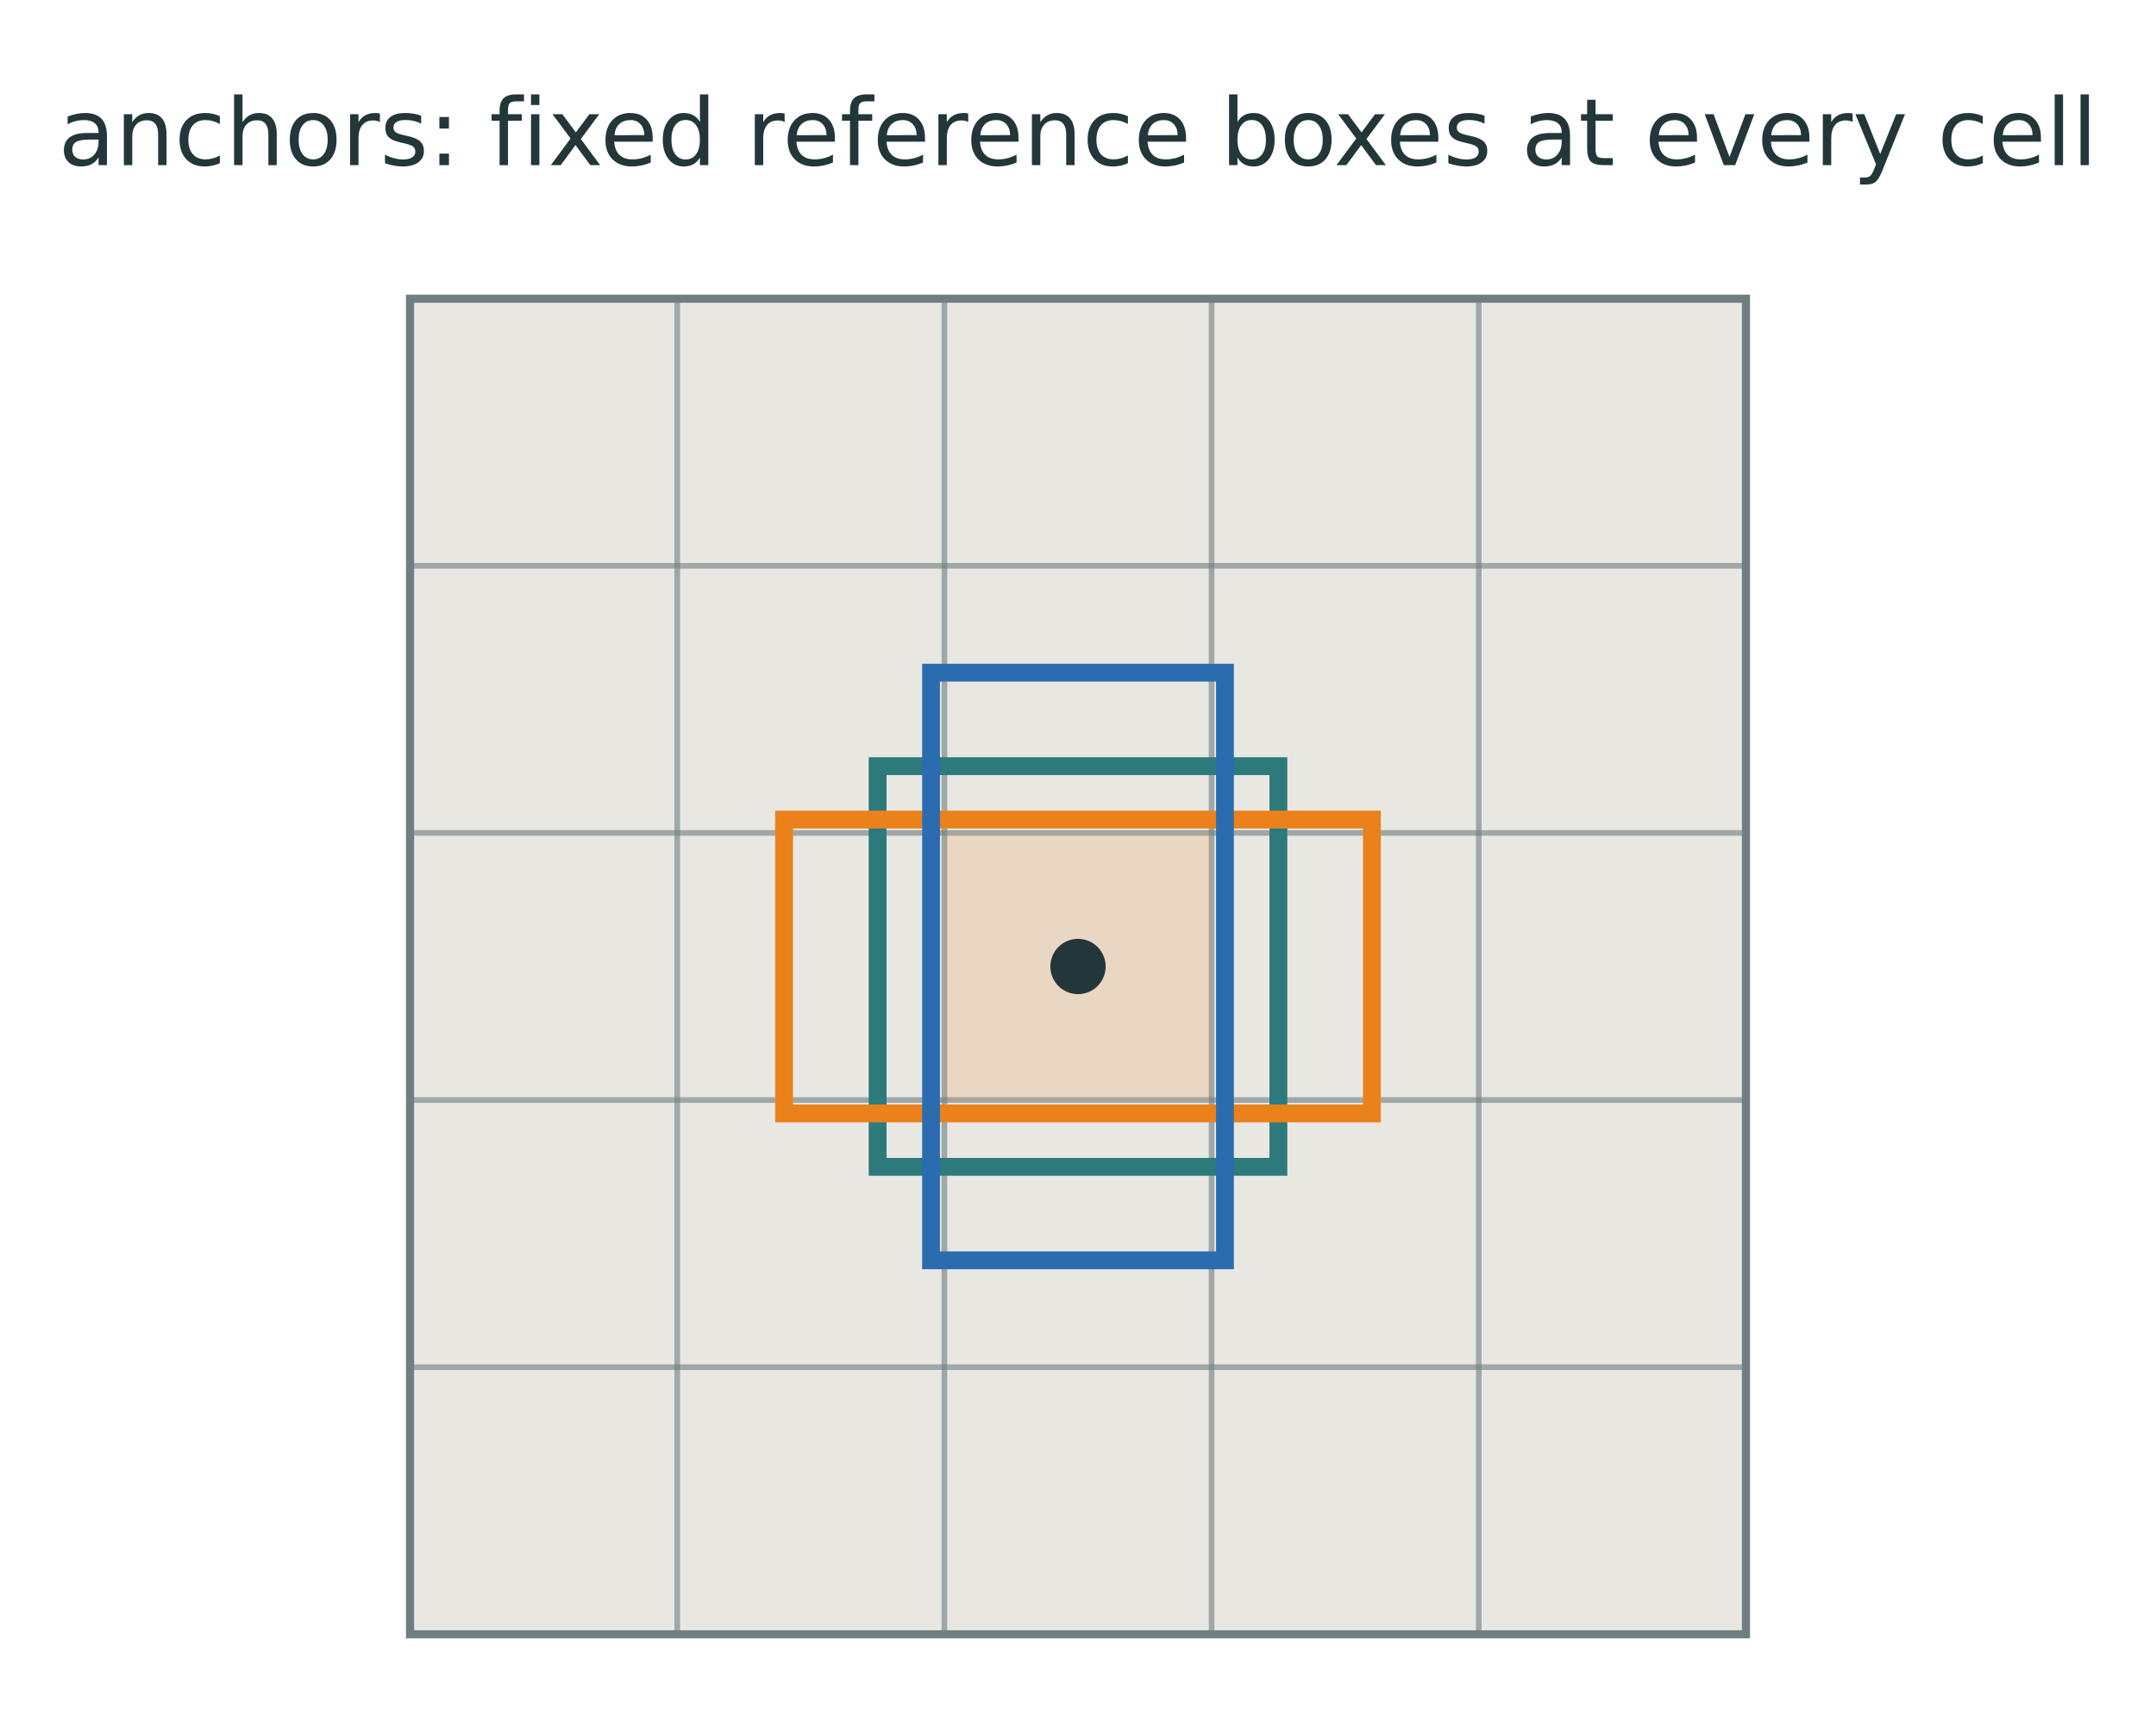
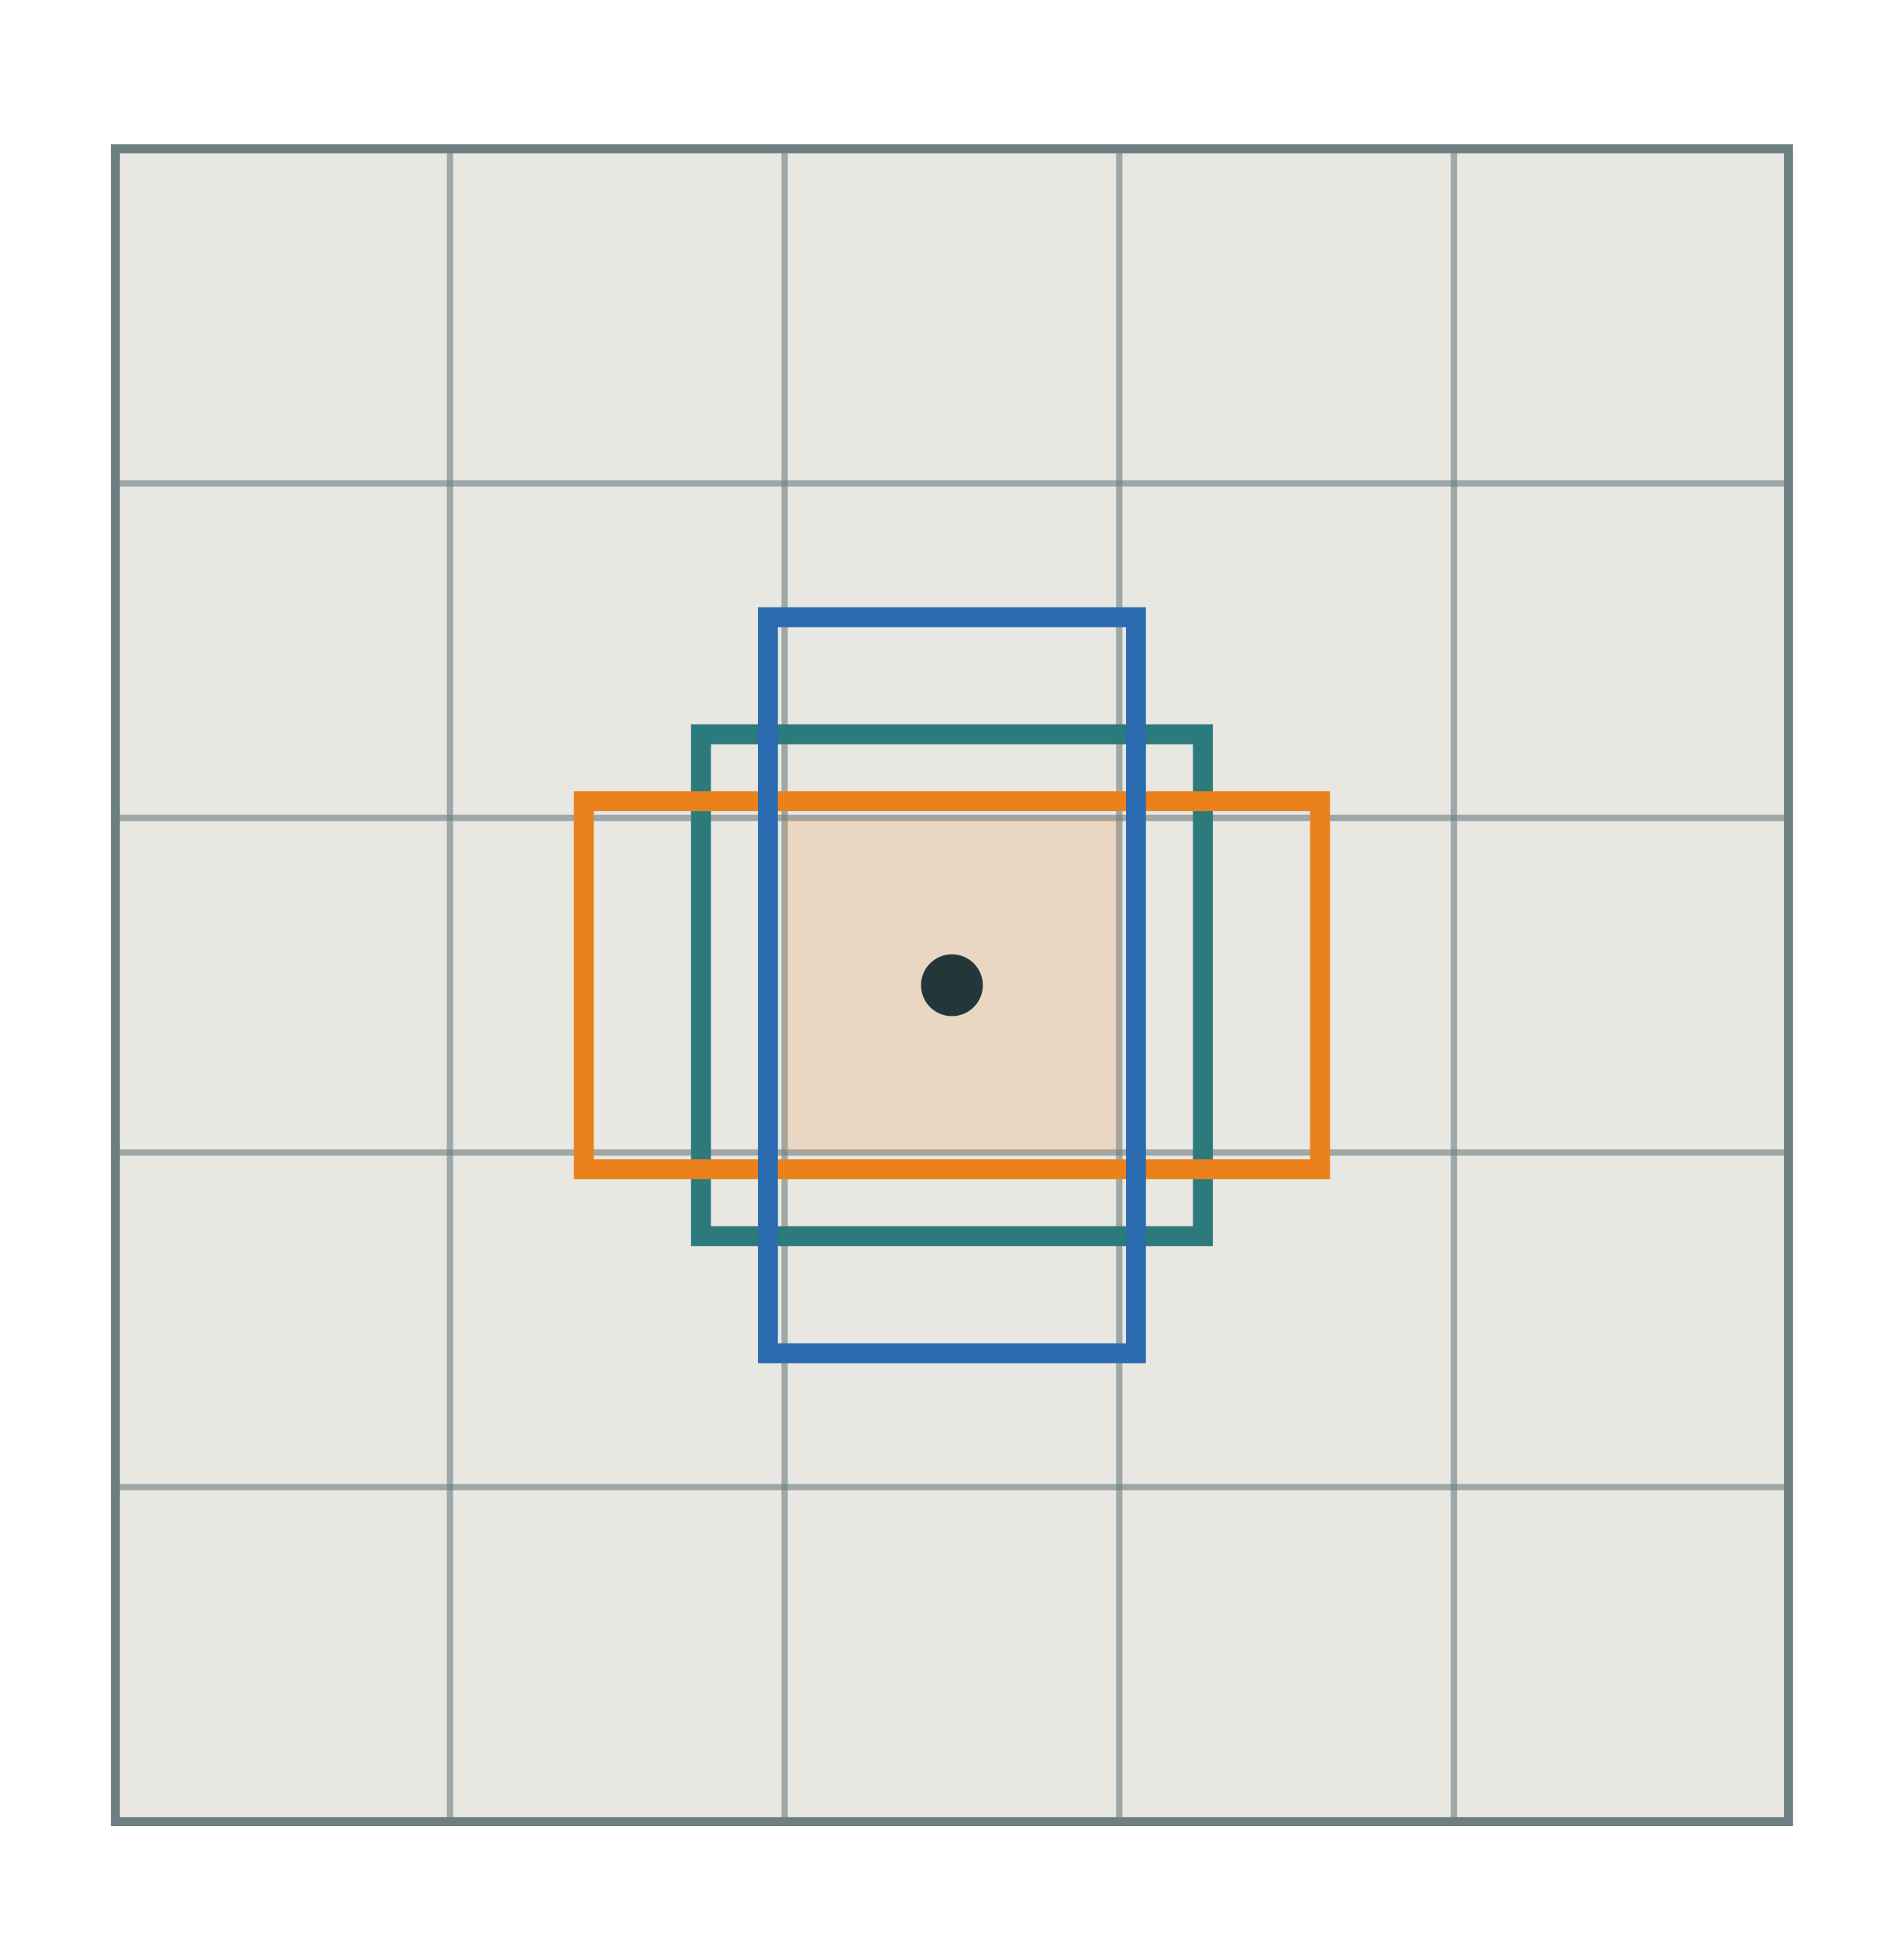
- <svg xmlns="http://www.w3.org/2000/svg" xmlns:xlink="http://www.w3.org/1999/xlink" width="266.203pt" height="213.984pt" viewBox="0 0 266.203 213.984" version="1.1">
+ <svg xmlns="http://www.w3.org/2000/svg" xmlns:xlink="http://www.w3.org/1999/xlink" width="210.288pt" height="213.984pt" viewBox="0 0 210.288 213.984" version="1.1">
  <defs>
    <style type="text/css">*{stroke-linejoin: round; stroke-linecap: butt}</style>
  </defs>
  <g id="figure_1">
    <g id="patch_1">
-       <path d="M 0 213.984  L 266.203 213.984  L 266.203 0  L 0 0  L 0 213.984  z " style="fill: none" />
+       <path d="M 0 213.984  L 210.288 213.984  L 210.288 0  L 0 0  L 0 213.984  z " style="fill: none" />
    </g>
    <g id="axes_1">
      <g id="patch_2">
-         <path d="M 45.681 206.784  L 220.523 206.784  L 220.523 7.2  L 45.681 7.2  L 45.681 206.784  z " style="fill: none" />
+         <path d="M 7.2 206.784  L 203.088 206.784  L 203.088 7.2  L 7.2 7.2  L 7.2 206.784  z " style="fill: none" />
      </g>
      <g id="patch_3">
-         <path d="M 50.629 201.836  L 215.574 201.836  L 215.574 36.89  L 50.629 36.89  z " clip-path="url(#pd999a87e7d)" style="fill: #e9e7e2; stroke: #6e7f82; stroke-linejoin: miter" />
+         <path d="M 12.744 201.24  L 197.544 201.24  L 197.544 16.44  L 12.744 16.44  z " clip-path="url(#p3ce5ae8823)" style="fill: #e9e7e2; stroke: #6e7f82; stroke-linejoin: miter" />
      </g>
      <g id="line2d_1">
-         <path d="M 50.629 201.836  L 50.629 36.89  " clip-path="url(#pd999a87e7d)" style="fill: none; stroke: #6e7f82; stroke-opacity: 0.6; stroke-width: 0.7; stroke-linecap: round" />
+         <path d="M 12.744 201.24  L 12.744 16.44  " clip-path="url(#p3ce5ae8823)" style="fill: none; stroke: #6e7f82; stroke-opacity: 0.6; stroke-width: 0.7; stroke-linecap: round" />
      </g>
      <g id="line2d_2">
-         <path d="M 50.629 201.836  L 215.574 201.836  " clip-path="url(#pd999a87e7d)" style="fill: none; stroke: #6e7f82; stroke-opacity: 0.6; stroke-width: 0.7; stroke-linecap: round" />
+         <path d="M 12.744 201.24  L 197.544 201.24  " clip-path="url(#p3ce5ae8823)" style="fill: none; stroke: #6e7f82; stroke-opacity: 0.6; stroke-width: 0.7; stroke-linecap: round" />
      </g>
      <g id="line2d_3">
-         <path d="M 83.618 201.836  L 83.618 36.89  " clip-path="url(#pd999a87e7d)" style="fill: none; stroke: #6e7f82; stroke-opacity: 0.6; stroke-width: 0.7; stroke-linecap: round" />
+         <path d="M 49.704 201.24  L 49.704 16.44  " clip-path="url(#p3ce5ae8823)" style="fill: none; stroke: #6e7f82; stroke-opacity: 0.6; stroke-width: 0.7; stroke-linecap: round" />
      </g>
      <g id="line2d_4">
-         <path d="M 50.629 168.847  L 215.574 168.847  " clip-path="url(#pd999a87e7d)" style="fill: none; stroke: #6e7f82; stroke-opacity: 0.6; stroke-width: 0.7; stroke-linecap: round" />
+         <path d="M 12.744 164.28  L 197.544 164.28  " clip-path="url(#p3ce5ae8823)" style="fill: none; stroke: #6e7f82; stroke-opacity: 0.6; stroke-width: 0.7; stroke-linecap: round" />
      </g>
      <g id="line2d_5">
-         <path d="M 116.607 201.836  L 116.607 36.89  " clip-path="url(#pd999a87e7d)" style="fill: none; stroke: #6e7f82; stroke-opacity: 0.6; stroke-width: 0.7; stroke-linecap: round" />
+         <path d="M 86.664 201.24  L 86.664 16.44  " clip-path="url(#p3ce5ae8823)" style="fill: none; stroke: #6e7f82; stroke-opacity: 0.6; stroke-width: 0.7; stroke-linecap: round" />
      </g>
      <g id="line2d_6">
-         <path d="M 50.629 135.857  L 215.574 135.857  " clip-path="url(#pd999a87e7d)" style="fill: none; stroke: #6e7f82; stroke-opacity: 0.6; stroke-width: 0.7; stroke-linecap: round" />
+         <path d="M 12.744 127.32  L 197.544 127.32  " clip-path="url(#p3ce5ae8823)" style="fill: none; stroke: #6e7f82; stroke-opacity: 0.6; stroke-width: 0.7; stroke-linecap: round" />
      </g>
      <g id="line2d_7">
-         <path d="M 149.596 201.836  L 149.596 36.89  " clip-path="url(#pd999a87e7d)" style="fill: none; stroke: #6e7f82; stroke-opacity: 0.6; stroke-width: 0.7; stroke-linecap: round" />
+         <path d="M 123.624 201.24  L 123.624 16.44  " clip-path="url(#p3ce5ae8823)" style="fill: none; stroke: #6e7f82; stroke-opacity: 0.6; stroke-width: 0.7; stroke-linecap: round" />
      </g>
      <g id="line2d_8">
-         <path d="M 50.629 102.868  L 215.574 102.868  " clip-path="url(#pd999a87e7d)" style="fill: none; stroke: #6e7f82; stroke-opacity: 0.6; stroke-width: 0.7; stroke-linecap: round" />
+         <path d="M 12.744 90.36  L 197.544 90.36  " clip-path="url(#p3ce5ae8823)" style="fill: none; stroke: #6e7f82; stroke-opacity: 0.6; stroke-width: 0.7; stroke-linecap: round" />
      </g>
      <g id="line2d_9">
-         <path d="M 182.585 201.836  L 182.585 36.89  " clip-path="url(#pd999a87e7d)" style="fill: none; stroke: #6e7f82; stroke-opacity: 0.6; stroke-width: 0.7; stroke-linecap: round" />
+         <path d="M 160.584 201.24  L 160.584 16.44  " clip-path="url(#p3ce5ae8823)" style="fill: none; stroke: #6e7f82; stroke-opacity: 0.6; stroke-width: 0.7; stroke-linecap: round" />
      </g>
      <g id="line2d_10">
-         <path d="M 50.629 69.879  L 215.574 69.879  " clip-path="url(#pd999a87e7d)" style="fill: none; stroke: #6e7f82; stroke-opacity: 0.6; stroke-width: 0.7; stroke-linecap: round" />
+         <path d="M 12.744 53.4  L 197.544 53.4  " clip-path="url(#p3ce5ae8823)" style="fill: none; stroke: #6e7f82; stroke-opacity: 0.6; stroke-width: 0.7; stroke-linecap: round" />
      </g>
      <g id="line2d_11">
-         <path d="M 215.574 201.836  L 215.574 36.89  " clip-path="url(#pd999a87e7d)" style="fill: none; stroke: #6e7f82; stroke-opacity: 0.6; stroke-width: 0.7; stroke-linecap: round" />
+         <path d="M 197.544 201.24  L 197.544 16.44  " clip-path="url(#p3ce5ae8823)" style="fill: none; stroke: #6e7f82; stroke-opacity: 0.6; stroke-width: 0.7; stroke-linecap: round" />
      </g>
      <g id="line2d_12">
-         <path d="M 50.629 36.89  L 215.574 36.89  " clip-path="url(#pd999a87e7d)" style="fill: none; stroke: #6e7f82; stroke-opacity: 0.6; stroke-width: 0.7; stroke-linecap: round" />
+         <path d="M 12.744 16.44  L 197.544 16.44  " clip-path="url(#p3ce5ae8823)" style="fill: none; stroke: #6e7f82; stroke-opacity: 0.6; stroke-width: 0.7; stroke-linecap: round" />
      </g>
      <g id="patch_4">
-         <path d="M 116.607 135.857  L 149.596 135.857  L 149.596 102.868  L 116.607 102.868  z " clip-path="url(#pd999a87e7d)" style="fill: #eb811b; opacity: 0.16" />
+         <path d="M 86.664 127.32  L 123.624 127.32  L 123.624 90.36  L 86.664 90.36  z " clip-path="url(#p3ce5ae8823)" style="fill: #eb811b; opacity: 0.16" />
      </g>
      <g id="matplotlib.axis_1" />
      <g id="matplotlib.axis_2" />
-       <g id="text_1">
-         <g style="fill: #23373b" transform="translate(7.2 20.39564) scale(0.115 -0.115)">
-           <defs>
-             <path id="DejaVuSans-61" d="M 2194 1759  Q 1497 1759 1228 1600  Q 959 1441 959 1056  Q 959 750 1161 570  Q 1363 391 1709 391  Q 2188 391 2477 730  Q 2766 1069 2766 1631  L 2766 1759  L 2194 1759  z M 3341 1997  L 3341 0  L 2766 0  L 2766 531  Q 2569 213 2275 61  Q 1981 -91 1556 -91  Q 1019 -91 701 211  Q 384 513 384 1019  Q 384 1609 779 1909  Q 1175 2209 1959 2209  L 2766 2209  L 2766 2266  Q 2766 2663 2505 2880  Q 2244 3097 1772 3097  Q 1472 3097 1187 3025  Q 903 2953 641 2809  L 641 3341  Q 956 3463 1253 3523  Q 1550 3584 1831 3584  Q 2591 3584 2966 3190  Q 3341 2797 3341 1997  z " transform="scale(0.015625)" />
-             <path id="DejaVuSans-6e" d="M 3513 2113  L 3513 0  L 2938 0  L 2938 2094  Q 2938 2591 2744 2837  Q 2550 3084 2163 3084  Q 1697 3084 1428 2787  Q 1159 2491 1159 1978  L 1159 0  L 581 0  L 581 3500  L 1159 3500  L 1159 2956  Q 1366 3272 1645 3428  Q 1925 3584 2291 3584  Q 2894 3584 3203 3211  Q 3513 2838 3513 2113  z " transform="scale(0.015625)" />
-             <path id="DejaVuSans-63" d="M 3122 3366  L 3122 2828  Q 2878 2963 2633 3030  Q 2388 3097 2138 3097  Q 1578 3097 1268 2742  Q 959 2388 959 1747  Q 959 1106 1268 751  Q 1578 397 2138 397  Q 2388 397 2633 464  Q 2878 531 3122 666  L 3122 134  Q 2881 22 2623 -34  Q 2366 -91 2075 -91  Q 1284 -91 818 406  Q 353 903 353 1747  Q 353 2603 823 3093  Q 1294 3584 2113 3584  Q 2378 3584 2631 3529  Q 2884 3475 3122 3366  z " transform="scale(0.015625)" />
-             <path id="DejaVuSans-68" d="M 3513 2113  L 3513 0  L 2938 0  L 2938 2094  Q 2938 2591 2744 2837  Q 2550 3084 2163 3084  Q 1697 3084 1428 2787  Q 1159 2491 1159 1978  L 1159 0  L 581 0  L 581 4863  L 1159 4863  L 1159 2956  Q 1366 3272 1645 3428  Q 1925 3584 2291 3584  Q 2894 3584 3203 3211  Q 3513 2838 3513 2113  z " transform="scale(0.015625)" />
-             <path id="DejaVuSans-6f" d="M 1959 3097  Q 1497 3097 1228 2736  Q 959 2375 959 1747  Q 959 1119 1226 758  Q 1494 397 1959 397  Q 2419 397 2687 759  Q 2956 1122 2956 1747  Q 2956 2369 2687 2733  Q 2419 3097 1959 3097  z M 1959 3584  Q 2709 3584 3137 3096  Q 3566 2609 3566 1747  Q 3566 888 3137 398  Q 2709 -91 1959 -91  Q 1206 -91 779 398  Q 353 888 353 1747  Q 353 2609 779 3096  Q 1206 3584 1959 3584  z " transform="scale(0.015625)" />
-             <path id="DejaVuSans-72" d="M 2631 2963  Q 2534 3019 2420 3045  Q 2306 3072 2169 3072  Q 1681 3072 1420 2755  Q 1159 2438 1159 1844  L 1159 0  L 581 0  L 581 3500  L 1159 3500  L 1159 2956  Q 1341 3275 1631 3429  Q 1922 3584 2338 3584  Q 2397 3584 2469 3576  Q 2541 3569 2628 3553  L 2631 2963  z " transform="scale(0.015625)" />
-             <path id="DejaVuSans-73" d="M 2834 3397  L 2834 2853  Q 2591 2978 2328 3040  Q 2066 3103 1784 3103  Q 1356 3103 1142 2972  Q 928 2841 928 2578  Q 928 2378 1081 2264  Q 1234 2150 1697 2047  L 1894 2003  Q 2506 1872 2764 1633  Q 3022 1394 3022 966  Q 3022 478 2636 193  Q 2250 -91 1575 -91  Q 1294 -91 989 -36  Q 684 19 347 128  L 347 722  Q 666 556 975 473  Q 1284 391 1588 391  Q 1994 391 2212 530  Q 2431 669 2431 922  Q 2431 1156 2273 1281  Q 2116 1406 1581 1522  L 1381 1569  Q 847 1681 609 1914  Q 372 2147 372 2553  Q 372 3047 722 3315  Q 1072 3584 1716 3584  Q 2034 3584 2315 3537  Q 2597 3491 2834 3397  z " transform="scale(0.015625)" />
-             <path id="DejaVuSans-3a" d="M 750 794  L 1409 794  L 1409 0  L 750 0  L 750 794  z M 750 3309  L 1409 3309  L 1409 2516  L 750 2516  L 750 3309  z " transform="scale(0.015625)" />
-             <path id="DejaVuSans-20" transform="scale(0.015625)" />
-             <path id="DejaVuSans-66" d="M 2375 4863  L 2375 4384  L 1825 4384  Q 1516 4384 1395 4259  Q 1275 4134 1275 3809  L 1275 3500  L 2222 3500  L 2222 3053  L 1275 3053  L 1275 0  L 697 0  L 697 3053  L 147 3053  L 147 3500  L 697 3500  L 697 3744  Q 697 4328 969 4595  Q 1241 4863 1831 4863  L 2375 4863  z " transform="scale(0.015625)" />
-             <path id="DejaVuSans-69" d="M 603 3500  L 1178 3500  L 1178 0  L 603 0  L 603 3500  z M 603 4863  L 1178 4863  L 1178 4134  L 603 4134  L 603 4863  z " transform="scale(0.015625)" />
-             <path id="DejaVuSans-78" d="M 3513 3500  L 2247 1797  L 3578 0  L 2900 0  L 1881 1375  L 863 0  L 184 0  L 1544 1831  L 300 3500  L 978 3500  L 1906 2253  L 2834 3500  L 3513 3500  z " transform="scale(0.015625)" />
-             <path id="DejaVuSans-65" d="M 3597 1894  L 3597 1613  L 953 1613  Q 991 1019 1311 708  Q 1631 397 2203 397  Q 2534 397 2845 478  Q 3156 559 3463 722  L 3463 178  Q 3153 47 2828 -22  Q 2503 -91 2169 -91  Q 1331 -91 842 396  Q 353 884 353 1716  Q 353 2575 817 3079  Q 1281 3584 2069 3584  Q 2775 3584 3186 3129  Q 3597 2675 3597 1894  z M 3022 2063  Q 3016 2534 2758 2815  Q 2500 3097 2075 3097  Q 1594 3097 1305 2825  Q 1016 2553 972 2059  L 3022 2063  z " transform="scale(0.015625)" />
-             <path id="DejaVuSans-64" d="M 2906 2969  L 2906 4863  L 3481 4863  L 3481 0  L 2906 0  L 2906 525  Q 2725 213 2448 61  Q 2172 -91 1784 -91  Q 1150 -91 751 415  Q 353 922 353 1747  Q 353 2572 751 3078  Q 1150 3584 1784 3584  Q 2172 3584 2448 3432  Q 2725 3281 2906 2969  z M 947 1747  Q 947 1113 1208 752  Q 1469 391 1925 391  Q 2381 391 2643 752  Q 2906 1113 2906 1747  Q 2906 2381 2643 2742  Q 2381 3103 1925 3103  Q 1469 3103 1208 2742  Q 947 2381 947 1747  z " transform="scale(0.015625)" />
-             <path id="DejaVuSans-62" d="M 3116 1747  Q 3116 2381 2855 2742  Q 2594 3103 2138 3103  Q 1681 3103 1420 2742  Q 1159 2381 1159 1747  Q 1159 1113 1420 752  Q 1681 391 2138 391  Q 2594 391 2855 752  Q 3116 1113 3116 1747  z M 1159 2969  Q 1341 3281 1617 3432  Q 1894 3584 2278 3584  Q 2916 3584 3314 3078  Q 3713 2572 3713 1747  Q 3713 922 3314 415  Q 2916 -91 2278 -91  Q 1894 -91 1617 61  Q 1341 213 1159 525  L 1159 0  L 581 0  L 581 4863  L 1159 4863  L 1159 2969  z " transform="scale(0.015625)" />
-             <path id="DejaVuSans-74" d="M 1172 4494  L 1172 3500  L 2356 3500  L 2356 3053  L 1172 3053  L 1172 1153  Q 1172 725 1289 603  Q 1406 481 1766 481  L 2356 481  L 2356 0  L 1766 0  Q 1100 0 847 248  Q 594 497 594 1153  L 594 3053  L 172 3053  L 172 3500  L 594 3500  L 594 4494  L 1172 4494  z " transform="scale(0.015625)" />
-             <path id="DejaVuSans-76" d="M 191 3500  L 800 3500  L 1894 563  L 2988 3500  L 3597 3500  L 2284 0  L 1503 0  L 191 3500  z " transform="scale(0.015625)" />
-             <path id="DejaVuSans-79" d="M 2059 -325  Q 1816 -950 1584 -1140  Q 1353 -1331 966 -1331  L 506 -1331  L 506 -850  L 844 -850  Q 1081 -850 1212 -737  Q 1344 -625 1503 -206  L 1606 56  L 191 3500  L 800 3500  L 1894 763  L 2988 3500  L 3597 3500  L 2059 -325  z " transform="scale(0.015625)" />
-             <path id="DejaVuSans-6c" d="M 603 4863  L 1178 4863  L 1178 0  L 603 0  L 603 4863  z " transform="scale(0.015625)" />
-           </defs>
-           <use xlink:href="#DejaVuSans-61" />
-           <use xlink:href="#DejaVuSans-6e" transform="translate(61.2793 0)" />
-           <use xlink:href="#DejaVuSans-63" transform="translate(124.6582 0)" />
-           <use xlink:href="#DejaVuSans-68" transform="translate(179.6387 0)" />
-           <use xlink:href="#DejaVuSans-6f" transform="translate(243.0176 0)" />
-           <use xlink:href="#DejaVuSans-72" transform="translate(304.1992 0)" />
-           <use xlink:href="#DejaVuSans-73" transform="translate(345.3125 0)" />
-           <use xlink:href="#DejaVuSans-3a" transform="translate(397.4121 0)" />
-           <use xlink:href="#DejaVuSans-20" transform="translate(431.1035 0)" />
-           <use xlink:href="#DejaVuSans-66" transform="translate(462.8906 0)" />
-           <use xlink:href="#DejaVuSans-69" transform="translate(498.0957 0)" />
-           <use xlink:href="#DejaVuSans-78" transform="translate(525.8789 0)" />
-           <use xlink:href="#DejaVuSans-65" transform="translate(581.9336 0)" />
-           <use xlink:href="#DejaVuSans-64" transform="translate(643.457 0)" />
-           <use xlink:href="#DejaVuSans-20" transform="translate(706.9336 0)" />
-           <use xlink:href="#DejaVuSans-72" transform="translate(738.7207 0)" />
-           <use xlink:href="#DejaVuSans-65" transform="translate(777.584 0)" />
-           <use xlink:href="#DejaVuSans-66" transform="translate(839.1074 0)" />
-           <use xlink:href="#DejaVuSans-65" transform="translate(874.3125 0)" />
-           <use xlink:href="#DejaVuSans-72" transform="translate(935.8359 0)" />
-           <use xlink:href="#DejaVuSans-65" transform="translate(974.6992 0)" />
-           <use xlink:href="#DejaVuSans-6e" transform="translate(1036.223 0)" />
-           <use xlink:href="#DejaVuSans-63" transform="translate(1099.602 0)" />
-           <use xlink:href="#DejaVuSans-65" transform="translate(1154.582 0)" />
-           <use xlink:href="#DejaVuSans-20" transform="translate(1216.105 0)" />
-           <use xlink:href="#DejaVuSans-62" transform="translate(1247.893 0)" />
-           <use xlink:href="#DejaVuSans-6f" transform="translate(1311.369 0)" />
-           <use xlink:href="#DejaVuSans-78" transform="translate(1369.426 0)" />
-           <use xlink:href="#DejaVuSans-65" transform="translate(1425.48 0)" />
-           <use xlink:href="#DejaVuSans-73" transform="translate(1487.004 0)" />
-           <use xlink:href="#DejaVuSans-20" transform="translate(1539.104 0)" />
-           <use xlink:href="#DejaVuSans-61" transform="translate(1570.891 0)" />
-           <use xlink:href="#DejaVuSans-74" transform="translate(1632.17 0)" />
-           <use xlink:href="#DejaVuSans-20" transform="translate(1671.379 0)" />
-           <use xlink:href="#DejaVuSans-65" transform="translate(1703.166 0)" />
-           <use xlink:href="#DejaVuSans-76" transform="translate(1764.689 0)" />
-           <use xlink:href="#DejaVuSans-65" transform="translate(1823.869 0)" />
-           <use xlink:href="#DejaVuSans-72" transform="translate(1885.393 0)" />
-           <use xlink:href="#DejaVuSans-79" transform="translate(1926.506 0)" />
-           <use xlink:href="#DejaVuSans-20" transform="translate(1985.686 0)" />
-           <use xlink:href="#DejaVuSans-63" transform="translate(2017.473 0)" />
-           <use xlink:href="#DejaVuSans-65" transform="translate(2072.453 0)" />
-           <use xlink:href="#DejaVuSans-6c" transform="translate(2133.977 0)" />
-           <use xlink:href="#DejaVuSans-6c" transform="translate(2161.76 0)" />
-         </g>
-       </g>
      <g id="patch_5">
-         <path d="M 108.36 144.105  L 157.843 144.105  L 157.843 94.621  L 108.36 94.621  L 108.36 144.105  z " clip-path="url(#pd999a87e7d)" style="fill: none; stroke: #2c7a7b; stroke-width: 2.2; stroke-linejoin: miter" />
+         <path d="M 77.424 136.56  L 132.864 136.56  L 132.864 81.12  L 77.424 81.12  L 77.424 136.56  z " clip-path="url(#p3ce5ae8823)" style="fill: none; stroke: #2c7a7b; stroke-width: 2.2; stroke-linejoin: miter" />
      </g>
      <g id="patch_6">
-         <path d="M 96.814 137.507  L 169.39 137.507  L 169.39 101.219  L 96.814 101.219  L 96.814 137.507  z " clip-path="url(#pd999a87e7d)" style="fill: none; stroke: #eb811b; stroke-width: 2.2; stroke-linejoin: miter" />
+         <path d="M 64.488 129.168  L 145.8 129.168  L 145.8 88.512  L 64.488 88.512  L 64.488 129.168  z " clip-path="url(#p3ce5ae8823)" style="fill: none; stroke: #eb811b; stroke-width: 2.2; stroke-linejoin: miter" />
      </g>
      <g id="patch_7">
-         <path d="M 114.958 155.651  L 151.246 155.651  L 151.246 83.075  L 114.958 83.075  L 114.958 155.651  z " clip-path="url(#pd999a87e7d)" style="fill: none; stroke: #2b6cb0; stroke-width: 2.2; stroke-linejoin: miter" />
+         <path d="M 84.816 149.496  L 125.472 149.496  L 125.472 68.184  L 84.816 68.184  L 84.816 149.496  z " clip-path="url(#p3ce5ae8823)" style="fill: none; stroke: #2b6cb0; stroke-width: 2.2; stroke-linejoin: miter" />
      </g>
      <g id="PathCollection_1">
        <defs>
-           <path id="me577a59803" d="M 0 2.915  C 0.773 2.915 1.515 2.608 2.062 2.062  C 2.608 1.515 2.915 0.773 2.915 0  C 2.915 -0.773 2.608 -1.515 2.062 -2.062  C 1.515 -2.608 0.773 -2.915 0 -2.915  C -0.773 -2.915 -1.515 -2.608 -2.062 -2.062  C -2.608 -1.515 -2.915 -0.773 -2.915 0  C -2.915 0.773 -2.608 1.515 -2.062 2.062  C -1.515 2.608 -0.773 2.915 0 2.915  z " style="stroke: #23373b" />
+           <path id="md3966e93d5" d="M 0 2.915  C 0.773 2.915 1.515 2.608 2.062 2.062  C 2.608 1.515 2.915 0.773 2.915 0  C 2.915 -0.773 2.608 -1.515 2.062 -2.062  C 1.515 -2.608 0.773 -2.915 0 -2.915  C -0.773 -2.915 -1.515 -2.608 -2.062 -2.062  C -2.608 -1.515 -2.915 -0.773 -2.915 0  C -2.915 0.773 -2.608 1.515 -2.062 2.062  C -1.515 2.608 -0.773 2.915 0 2.915  z " style="stroke: #23373b" />
        </defs>
-         <g clip-path="url(#pd999a87e7d)">
-           <use xlink:href="#me577a59803" x="133.102" y="119.363" style="fill: #23373b; stroke: #23373b" />
+         <g clip-path="url(#p3ce5ae8823)">
+           <use xlink:href="#md3966e93d5" x="105.144" y="108.84" style="fill: #23373b; stroke: #23373b" />
        </g>
      </g>
    </g>
  </g>
  <defs>
-     <clipPath id="pd999a87e7d">
-       <rect x="45.681" y="7.2" width="174.842" height="199.584" />
+     <clipPath id="p3ce5ae8823">
+       <rect x="7.2" y="7.2" width="195.888" height="199.584" />
    </clipPath>
  </defs>
</svg>
